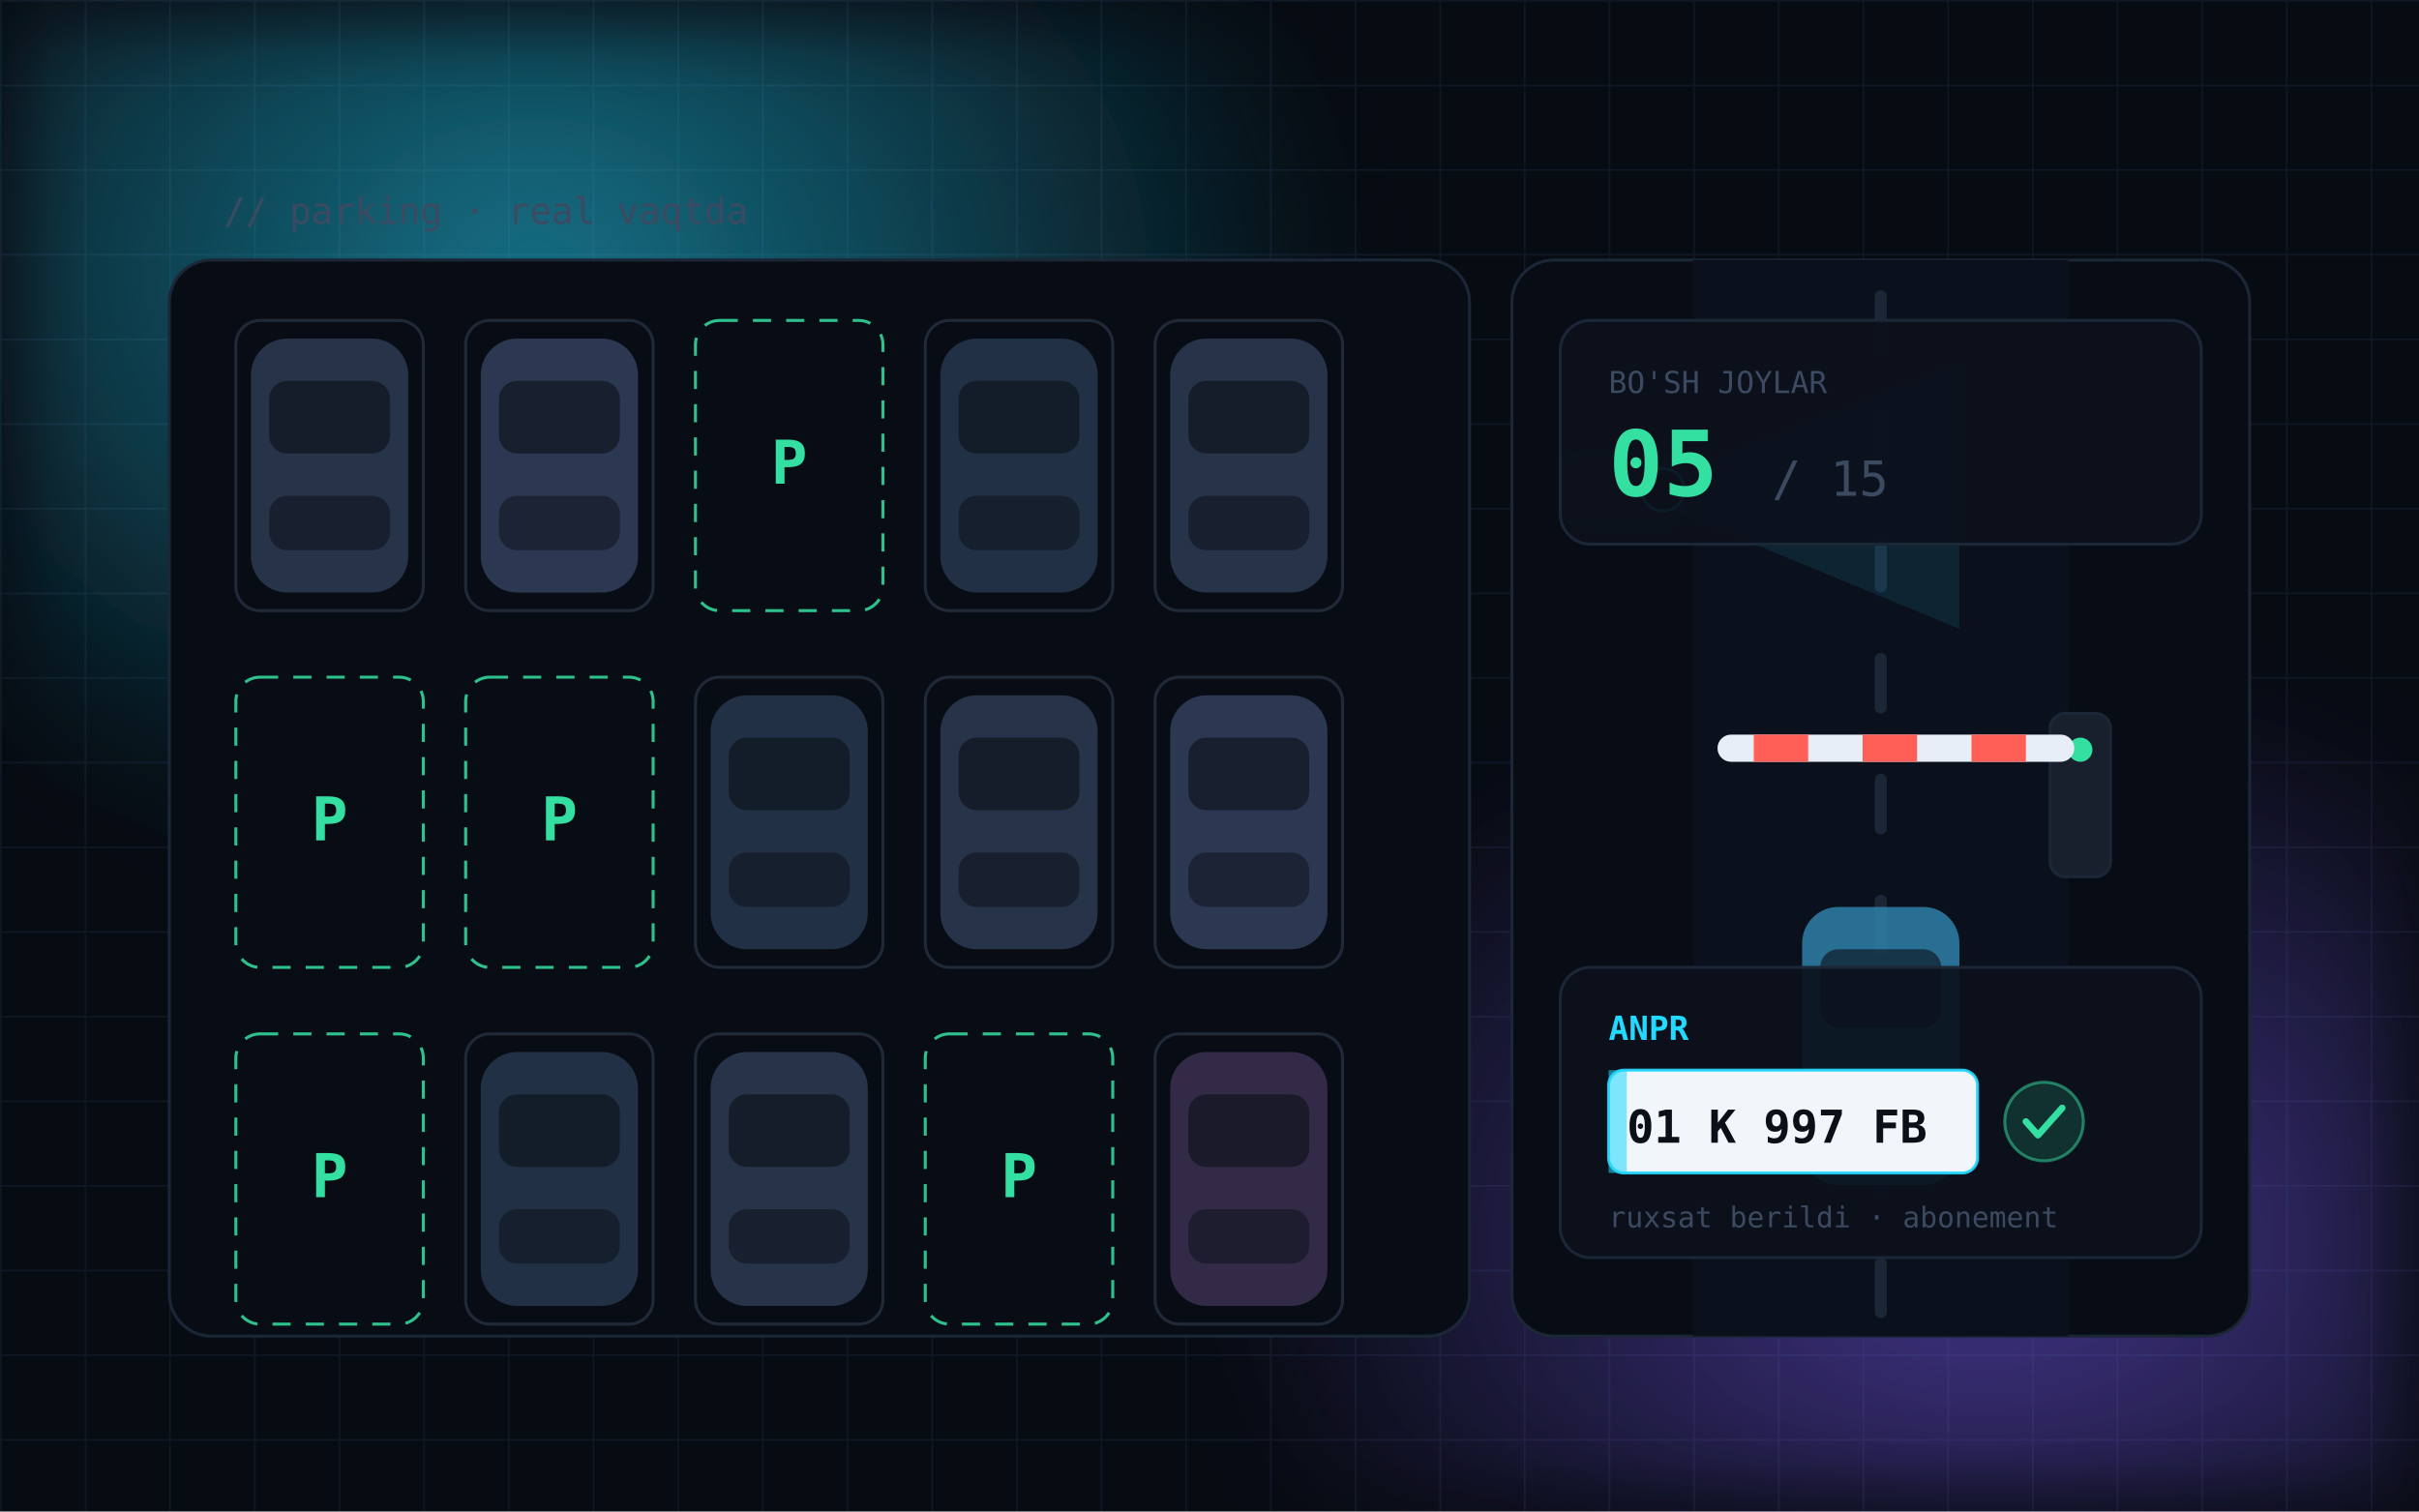
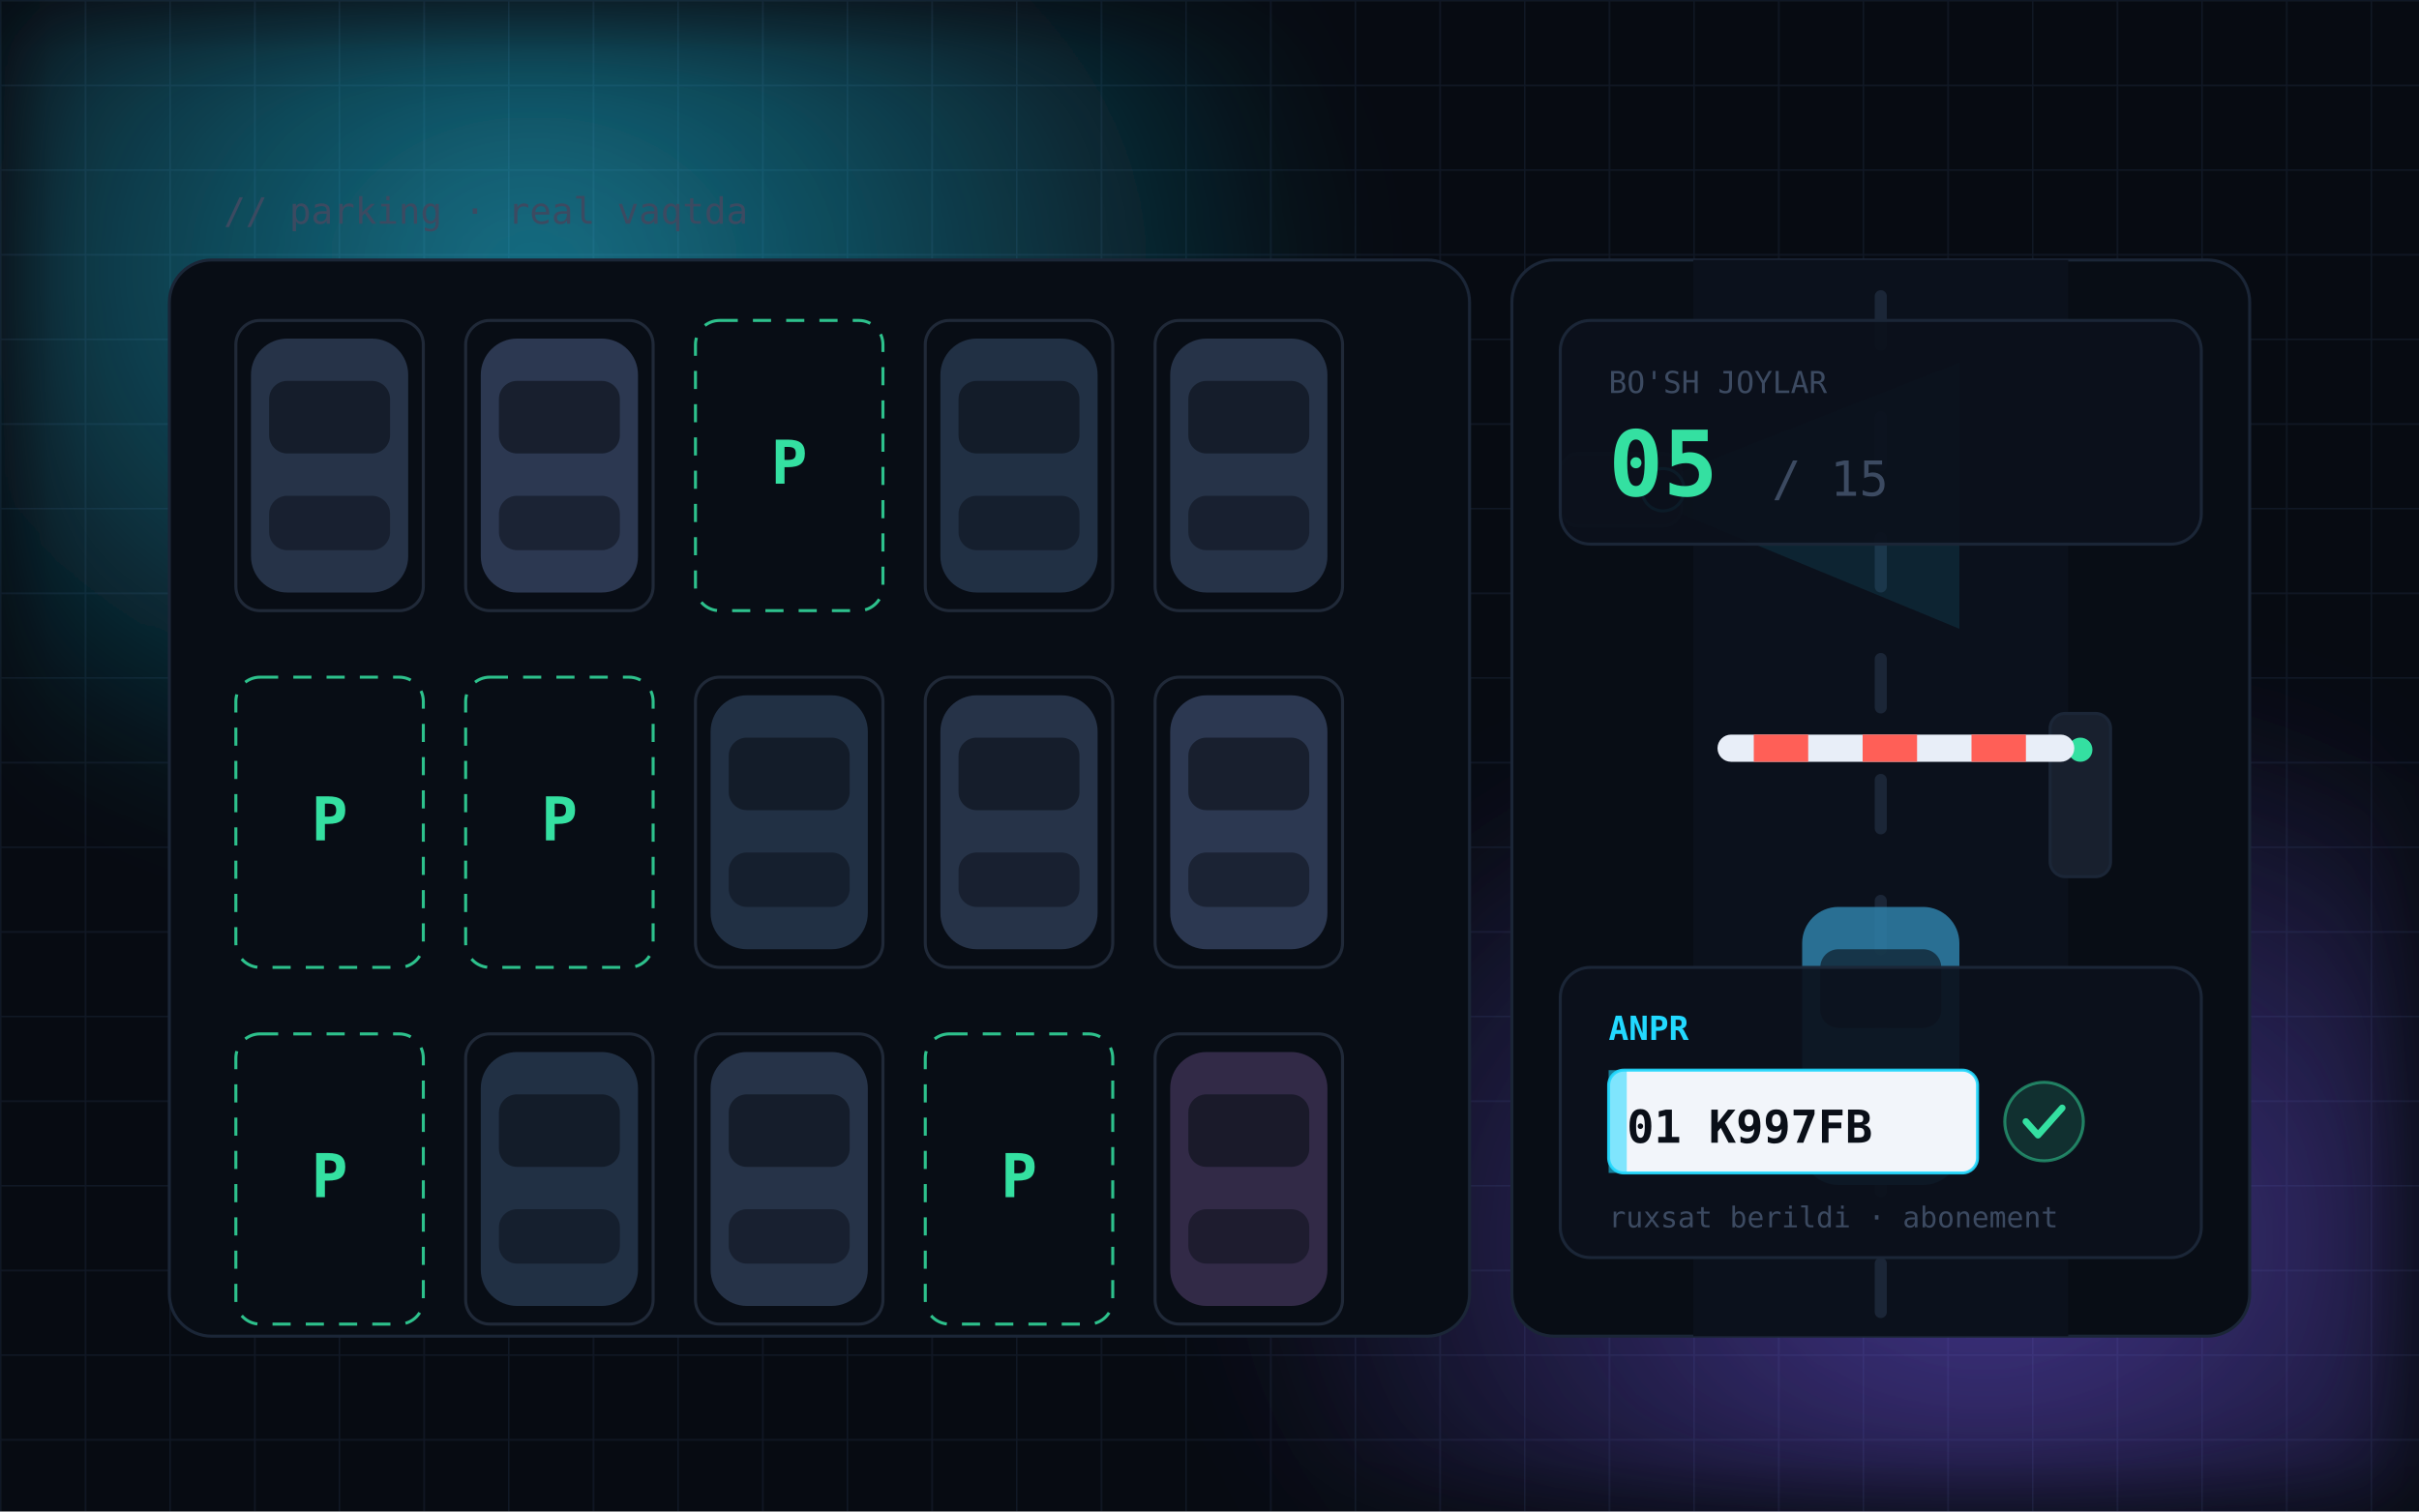
<svg xmlns="http://www.w3.org/2000/svg" viewBox="0 0 800 500" width="800" height="500" role="img" fill="none">
  <defs>
    <linearGradient id="gAcc" x1="0" y1="0" x2="1" y2="1">
      <stop offset="0" stop-color="#22D9FF" />
      <stop offset="0.55" stop-color="#6C7CFF" />
      <stop offset="1" stop-color="#A855F7" />
    </linearGradient>
    <linearGradient id="gFade" x1="0" y1="0" x2="0" y2="1">
      <stop offset="0" stop-color="#22D9FF" stop-opacity="0.42" />
      <stop offset="1" stop-color="#22D9FF" stop-opacity="0" />
    </linearGradient>
    <linearGradient id="gFade2" x1="0" y1="0" x2="0" y2="1">
      <stop offset="0" stop-color="#7C5CFF" stop-opacity="0.34" />
      <stop offset="1" stop-color="#7C5CFF" stop-opacity="0" />
    </linearGradient>
    <radialGradient id="gGlow" cx="0.5" cy="0.5" r="0.5">
      <stop offset="0" stop-color="#22D9FF" stop-opacity="0.5" />
      <stop offset="1" stop-color="#22D9FF" stop-opacity="0" />
    </radialGradient>
    <radialGradient id="gGlow2" cx="0.5" cy="0.5" r="0.5">
      <stop offset="0" stop-color="#7C5CFF" stop-opacity="0.5" />
      <stop offset="1" stop-color="#7C5CFF" stop-opacity="0" />
    </radialGradient>
    <pattern id="pGrid" width="28" height="28" patternUnits="userSpaceOnUse">
      <path d="M28 0H0V28" fill="none" stroke="#7FB2FF" stroke-opacity="0.08" stroke-width="1" />
    </pattern>
    <filter id="fBlur" x="-50%" y="-50%" width="200%" height="200%">
      <feGaussianBlur stdDeviation="18" />
    </filter>
  </defs>
  <rect width="800" height="500" fill="#070B12" />
  <rect width="800" height="500" fill="url(#pGrid)" />
  <ellipse cx="176" cy="90" rx="272" ry="200" fill="url(#gGlow)" filter="url(#fBlur)" />
  <ellipse cx="656" cy="410" rx="256" ry="190" fill="url(#gGlow2)" filter="url(#fBlur)" />
  <rect x="56" y="86" width="430" height="356" rx="14" fill="#080D15" stroke="#1B2637" />
  <text x="74" y="74" font-family="JetBrains Mono, Consolas, monospace" font-size="12" font-weight="500" fill="#3C4A61" text-anchor="start">// parking · real vaqtda</text>
  <rect x="78" y="106" width="62" height="96" rx="8" fill="none" stroke="#39465C" stroke-opacity="0.5" stroke-dasharray="0" />
  <rect x="83" y="112" width="52" height="84" rx="12" fill="#2C3A52" fill-opacity="0.85" />
  <rect x="89" y="126" width="40" height="24" rx="6" fill="#0A0F18" fill-opacity="0.6" />
  <rect x="89" y="164" width="40" height="18" rx="6" fill="#0A0F18" fill-opacity="0.5" />
  <rect x="154" y="106" width="62" height="96" rx="8" fill="none" stroke="#39465C" stroke-opacity="0.5" stroke-dasharray="0" />
  <rect x="159" y="112" width="52" height="84" rx="12" fill="#33405C" fill-opacity="0.85" />
  <rect x="165" y="126" width="40" height="24" rx="6" fill="#0A0F18" fill-opacity="0.6" />
  <rect x="165" y="164" width="40" height="18" rx="6" fill="#0A0F18" fill-opacity="0.5" />
  <rect x="230" y="106" width="62" height="96" rx="8" fill="none" stroke="#34E0A1" stroke-opacity="0.85" stroke-dasharray="6 5">
    <animate attributeName="stroke-opacity" values="0.85;0.35;0.85" dur="3.0s" repeatCount="indefinite" />
  </rect>
  <text x="261.0" y="160.0" font-family="JetBrains Mono, Consolas, monospace" font-size="20" font-weight="700" fill="#34E0A1" text-anchor="middle">P</text>
  <rect x="306" y="106" width="62" height="96" rx="8" fill="none" stroke="#39465C" stroke-opacity="0.5" stroke-dasharray="0" />
  <rect x="311" y="112" width="52" height="84" rx="12" fill="#26364D" fill-opacity="0.85" />
  <rect x="317" y="126" width="40" height="24" rx="6" fill="#0A0F18" fill-opacity="0.6" />
  <rect x="317" y="164" width="40" height="18" rx="6" fill="#0A0F18" fill-opacity="0.5" />
  <rect x="382" y="106" width="62" height="96" rx="8" fill="none" stroke="#39465C" stroke-opacity="0.5" stroke-dasharray="0" />
  <rect x="387" y="112" width="52" height="84" rx="12" fill="#2C3A52" fill-opacity="0.85" />
  <rect x="393" y="126" width="40" height="24" rx="6" fill="#0A0F18" fill-opacity="0.6" />
  <rect x="393" y="164" width="40" height="18" rx="6" fill="#0A0F18" fill-opacity="0.5" />
  <rect x="78" y="224" width="62" height="96" rx="8" fill="none" stroke="#34E0A1" stroke-opacity="0.85" stroke-dasharray="6 5">
    <animate attributeName="stroke-opacity" values="0.85;0.35;0.85" dur="2.4s" repeatCount="indefinite" />
  </rect>
  <text x="109.0" y="278.0" font-family="JetBrains Mono, Consolas, monospace" font-size="20" font-weight="700" fill="#34E0A1" text-anchor="middle">P</text>
  <rect x="154" y="224" width="62" height="96" rx="8" fill="none" stroke="#34E0A1" stroke-opacity="0.85" stroke-dasharray="6 5">
    <animate attributeName="stroke-opacity" values="0.85;0.35;0.85" dur="2.7s" repeatCount="indefinite" />
  </rect>
  <text x="185.0" y="278.0" font-family="JetBrains Mono, Consolas, monospace" font-size="20" font-weight="700" fill="#34E0A1" text-anchor="middle">P</text>
  <rect x="230" y="224" width="62" height="96" rx="8" fill="none" stroke="#39465C" stroke-opacity="0.5" stroke-dasharray="0" />
  <rect x="235" y="230" width="52" height="84" rx="12" fill="#26364D" fill-opacity="0.85" />
  <rect x="241" y="244" width="40" height="24" rx="6" fill="#0A0F18" fill-opacity="0.6" />
  <rect x="241" y="282" width="40" height="18" rx="6" fill="#0A0F18" fill-opacity="0.5" />
  <rect x="306" y="224" width="62" height="96" rx="8" fill="none" stroke="#39465C" stroke-opacity="0.5" stroke-dasharray="0" />
  <rect x="311" y="230" width="52" height="84" rx="12" fill="#2C3A52" fill-opacity="0.85" />
  <rect x="317" y="244" width="40" height="24" rx="6" fill="#0A0F18" fill-opacity="0.6" />
  <rect x="317" y="282" width="40" height="18" rx="6" fill="#0A0F18" fill-opacity="0.5" />
  <rect x="382" y="224" width="62" height="96" rx="8" fill="none" stroke="#39465C" stroke-opacity="0.5" stroke-dasharray="0" />
  <rect x="387" y="230" width="52" height="84" rx="12" fill="#33405C" fill-opacity="0.85" />
  <rect x="393" y="244" width="40" height="24" rx="6" fill="#0A0F18" fill-opacity="0.6" />
  <rect x="393" y="282" width="40" height="18" rx="6" fill="#0A0F18" fill-opacity="0.5" />
  <rect x="78" y="342" width="62" height="96" rx="8" fill="none" stroke="#34E0A1" stroke-opacity="0.85" stroke-dasharray="6 5">
    <animate attributeName="stroke-opacity" values="0.85;0.35;0.85" dur="2.4s" repeatCount="indefinite" />
  </rect>
  <text x="109.0" y="396.0" font-family="JetBrains Mono, Consolas, monospace" font-size="20" font-weight="700" fill="#34E0A1" text-anchor="middle">P</text>
  <rect x="154" y="342" width="62" height="96" rx="8" fill="none" stroke="#39465C" stroke-opacity="0.5" stroke-dasharray="0" />
  <rect x="159" y="348" width="52" height="84" rx="12" fill="#26364D" fill-opacity="0.85" />
  <rect x="165" y="362" width="40" height="24" rx="6" fill="#0A0F18" fill-opacity="0.6" />
  <rect x="165" y="400" width="40" height="18" rx="6" fill="#0A0F18" fill-opacity="0.5" />
  <rect x="230" y="342" width="62" height="96" rx="8" fill="none" stroke="#39465C" stroke-opacity="0.5" stroke-dasharray="0" />
  <rect x="235" y="348" width="52" height="84" rx="12" fill="#2C3A52" fill-opacity="0.85" />
  <rect x="241" y="362" width="40" height="24" rx="6" fill="#0A0F18" fill-opacity="0.6" />
  <rect x="241" y="400" width="40" height="18" rx="6" fill="#0A0F18" fill-opacity="0.5" />
  <rect x="306" y="342" width="62" height="96" rx="8" fill="none" stroke="#34E0A1" stroke-opacity="0.85" stroke-dasharray="6 5">
    <animate attributeName="stroke-opacity" values="0.85;0.35;0.85" dur="3.3s" repeatCount="indefinite" />
  </rect>
  <text x="337.0" y="396.0" font-family="JetBrains Mono, Consolas, monospace" font-size="20" font-weight="700" fill="#34E0A1" text-anchor="middle">P</text>
  <rect x="382" y="342" width="62" height="96" rx="8" fill="none" stroke="#39465C" stroke-opacity="0.5" stroke-dasharray="0" />
  <rect x="387" y="348" width="52" height="84" rx="12" fill="#3A3050" fill-opacity="0.85" />
  <rect x="393" y="362" width="40" height="24" rx="6" fill="#0A0F18" fill-opacity="0.6" />
  <rect x="393" y="400" width="40" height="18" rx="6" fill="#0A0F18" fill-opacity="0.5" />
  <rect x="500" y="86" width="244" height="356" rx="14" fill="#080D15" stroke="#1B2637" />
  <rect x="560" y="86" width="124" height="356" fill="#0B111C" />
  <rect x="620" y="96" width="4" height="20" rx="2" fill="#1B2637" />
  <rect x="620" y="136" width="4" height="20" rx="2" fill="#1B2637" />
  <rect x="620" y="176" width="4" height="20" rx="2" fill="#1B2637" />
  <rect x="620" y="216" width="4" height="20" rx="2" fill="#1B2637" />
  <rect x="620" y="256" width="4" height="20" rx="2" fill="#1B2637" />
  <rect x="620" y="296" width="4" height="20" rx="2" fill="#1B2637" />
  <rect x="620" y="336" width="4" height="20" rx="2" fill="#1B2637" />
  <rect x="620" y="376" width="4" height="20" rx="2" fill="#1B2637" />
  <rect x="620" y="416" width="4" height="20" rx="2" fill="#1B2637" />
  <g>
    <animateTransform attributeName="transform" type="translate" values="0 120; 0 0; 0 0; 0 -190; 0 -190; 0 120" dur="8s" repeatCount="indefinite" keyTimes="0;0.25;0.45;0.72;0.86;1" calcMode="spline" keySplines="0.4 0 0.2 1;0 0 1 1;0.4 0 0.2 1;0 0 1 1;0 0 1 1" />
    <rect x="596" y="300" width="52" height="92" rx="12" fill="#2E7FA8" fill-opacity="0.85" />
    <rect x="602" y="314" width="40" height="26" rx="6" fill="#0A0F18" fill-opacity="0.6" />
    <rect x="602" y="358" width="40" height="20" rx="6" fill="#0A0F18" fill-opacity="0.5" />
  </g>
  <rect x="678" y="236" width="20" height="54" rx="5" fill="#18202E" />
  <rect x="678" y="236" width="20" height="54" rx="5" fill="#18202E" stroke="#1B2637" />
  <circle cx="688" cy="248" r="4" fill="#34E0A1">
    <animate attributeName="fill" values="#34E0A1;#FF5F57;#34E0A1" dur="8s" repeatCount="indefinite" keyTimes="0;0.5;1" />
  </circle>
  <g transform="rotate(0 684 248)">
    <animateTransform attributeName="transform" type="rotate" values="0 684 248; 0 684 248; -78 684 248; -78 684 248; 0 684 248; 0 684 248" dur="8s" repeatCount="indefinite" keyTimes="0;0.26;0.4;0.72;0.84;1" calcMode="spline" keySplines="0 0 1 1;0.3 0 0.2 1;0 0 1 1;0.3 0 0.2 1;0 0 1 1" />
    <rect x="568" y="243" width="118" height="9" rx="4.5" fill="#E8EEF8" />
    <rect x="580" y="243" width="18" height="9" fill="#FF5F57" />
    <rect x="616" y="243" width="18" height="9" fill="#FF5F57" />
    <rect x="652" y="243" width="18" height="9" fill="#FF5F57" />
  </g>
  <rect x="516" y="150" width="40" height="24" rx="6" fill="#141C2A" stroke="#1B2637" />
  <circle cx="550" cy="162" r="7" fill="#0A0F18" stroke="#22D9FF" stroke-opacity="0.7" />
  <path d="M556 156 L648 120 L648 208 L556 170 Z" fill="#22D9FF" fill-opacity="0.10">
    <animate attributeName="fill-opacity" values="0.05;0.2;0.05" dur="2.4s" repeatCount="indefinite" />
  </path>
  <rect x="516" y="320" width="212" height="96" rx="10" fill="#0B111C" fill-opacity="0.92" stroke="#1B2637" />
  <text x="532" y="344" font-family="JetBrains Mono, Consolas, monospace" font-size="11" font-weight="600" fill="#22D9FF" text-anchor="start">ANPR</text>
  <rect x="532" y="354" width="122" height="34" rx="5" fill="#F2F5FA" />
-   <text x="538" y="378" font-family="JetBrains Mono, Consolas, monospace" font-size="15" font-weight="700" fill="#0A0F18" text-anchor="start">01 K 997 FB</text>
+   <text x="538" y="378" font-family="JetBrains Mono, Consolas, monospace" font-size="15" font-weight="700" fill="#0A0F18" text-anchor="start">01 K997FB</text>
  <rect x="532" y="354" width="122" height="34" rx="5" fill="none" stroke="#22D9FF" stroke-opacity="0.9" />
  <rect x="532" y="354" width="6" height="34" fill="#22D9FF" fill-opacity="0.55">
    <animate attributeName="x" values="532;648;532" dur="2.6s" repeatCount="indefinite" />
  </rect>
  <circle cx="676" cy="371" r="13" fill="#34E0A1" fill-opacity="0.16" stroke="#34E0A1" stroke-opacity="0.5" />
  <path d="M670 371 l4 4.5 l8 -9" stroke="#34E0A1" stroke-width="2.2" fill="none" stroke-linecap="round" stroke-linejoin="round">
    <animate attributeName="stroke-opacity" values="0;1;1;0" dur="8s" repeatCount="indefinite" keyTimes="0;0.3;0.8;1" />
  </path>
  <text x="532" y="406" font-family="JetBrains Mono, Consolas, monospace" font-size="9.5" font-weight="500" fill="#3C4A61" text-anchor="start">ruxsat berildi · abonement</text>
  <rect x="516" y="106" width="212" height="74" rx="10" fill="#0B111C" fill-opacity="0.92" stroke="#1B2637" />
  <text x="532" y="130" font-family="JetBrains Mono, Consolas, monospace" font-size="10" font-weight="500" fill="#3C4A61" text-anchor="start">BO'SH JOYLAR</text>
  <text x="532" y="164" font-family="JetBrains Mono, monospace" font-size="30" font-weight="600" fill="#34E0A1">
    <tspan>05</tspan>
    <animate attributeName="opacity" values="1;0.55;1" dur="3s" repeatCount="indefinite" />
  </text>
  <text x="586" y="164" font-family="JetBrains Mono, Consolas, monospace" font-size="16" font-weight="500" fill="#3C4A61" text-anchor="start">/ 15</text>
</svg>
